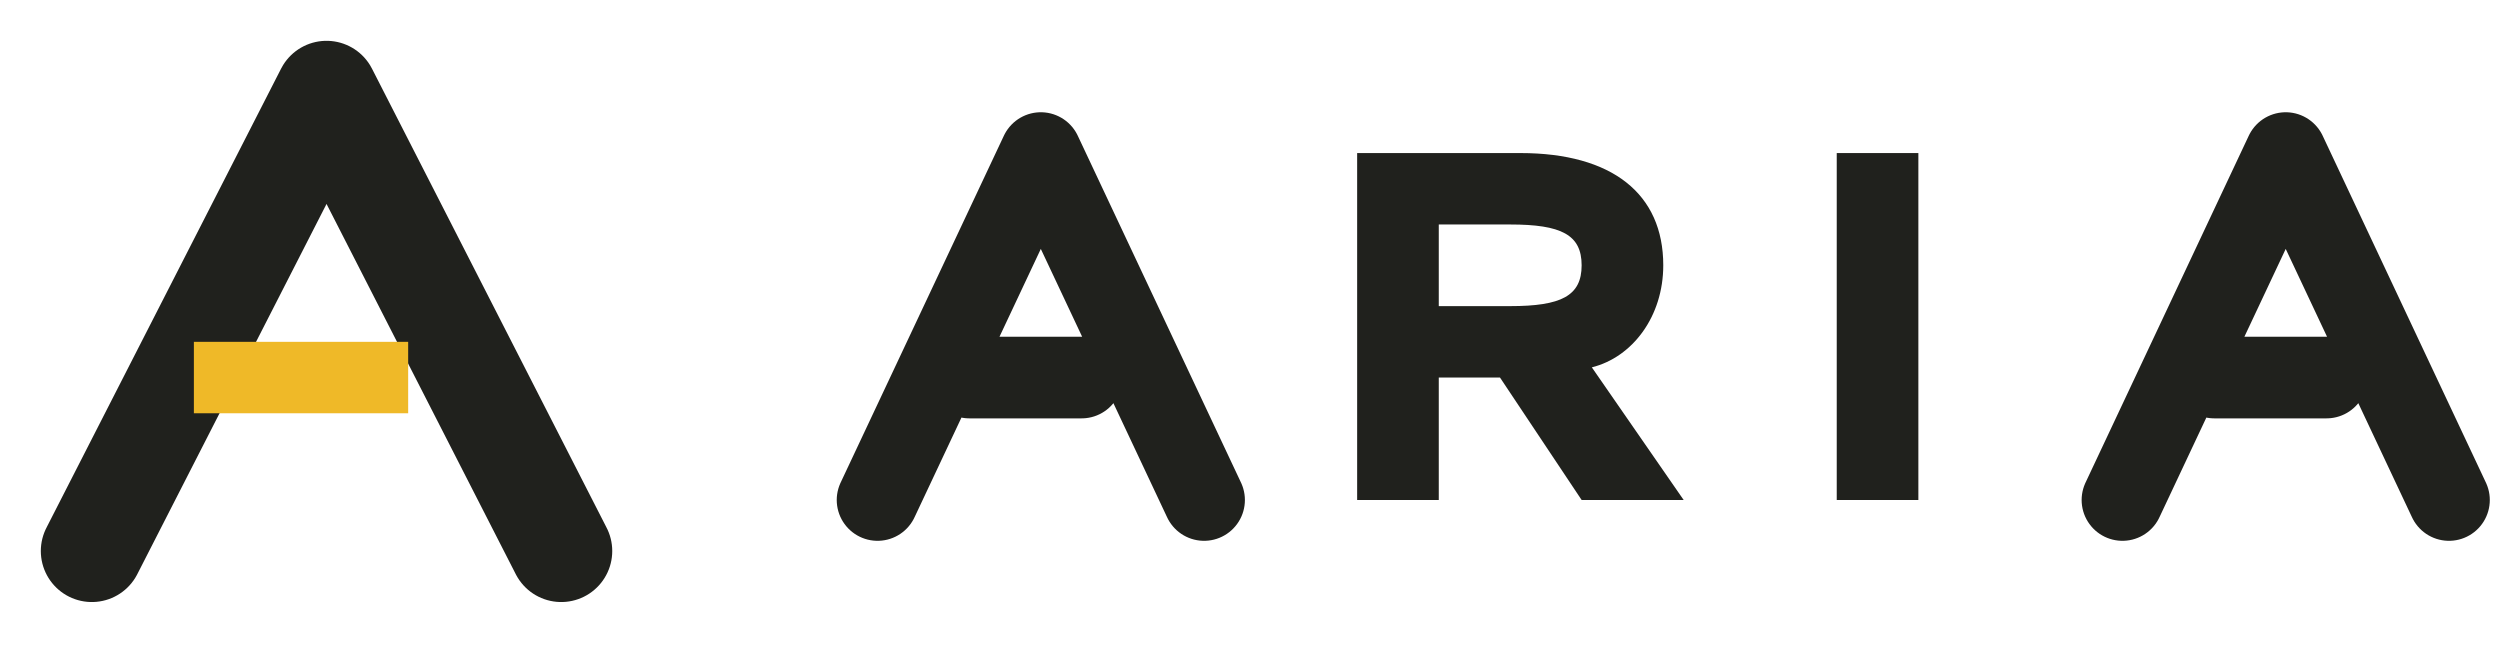
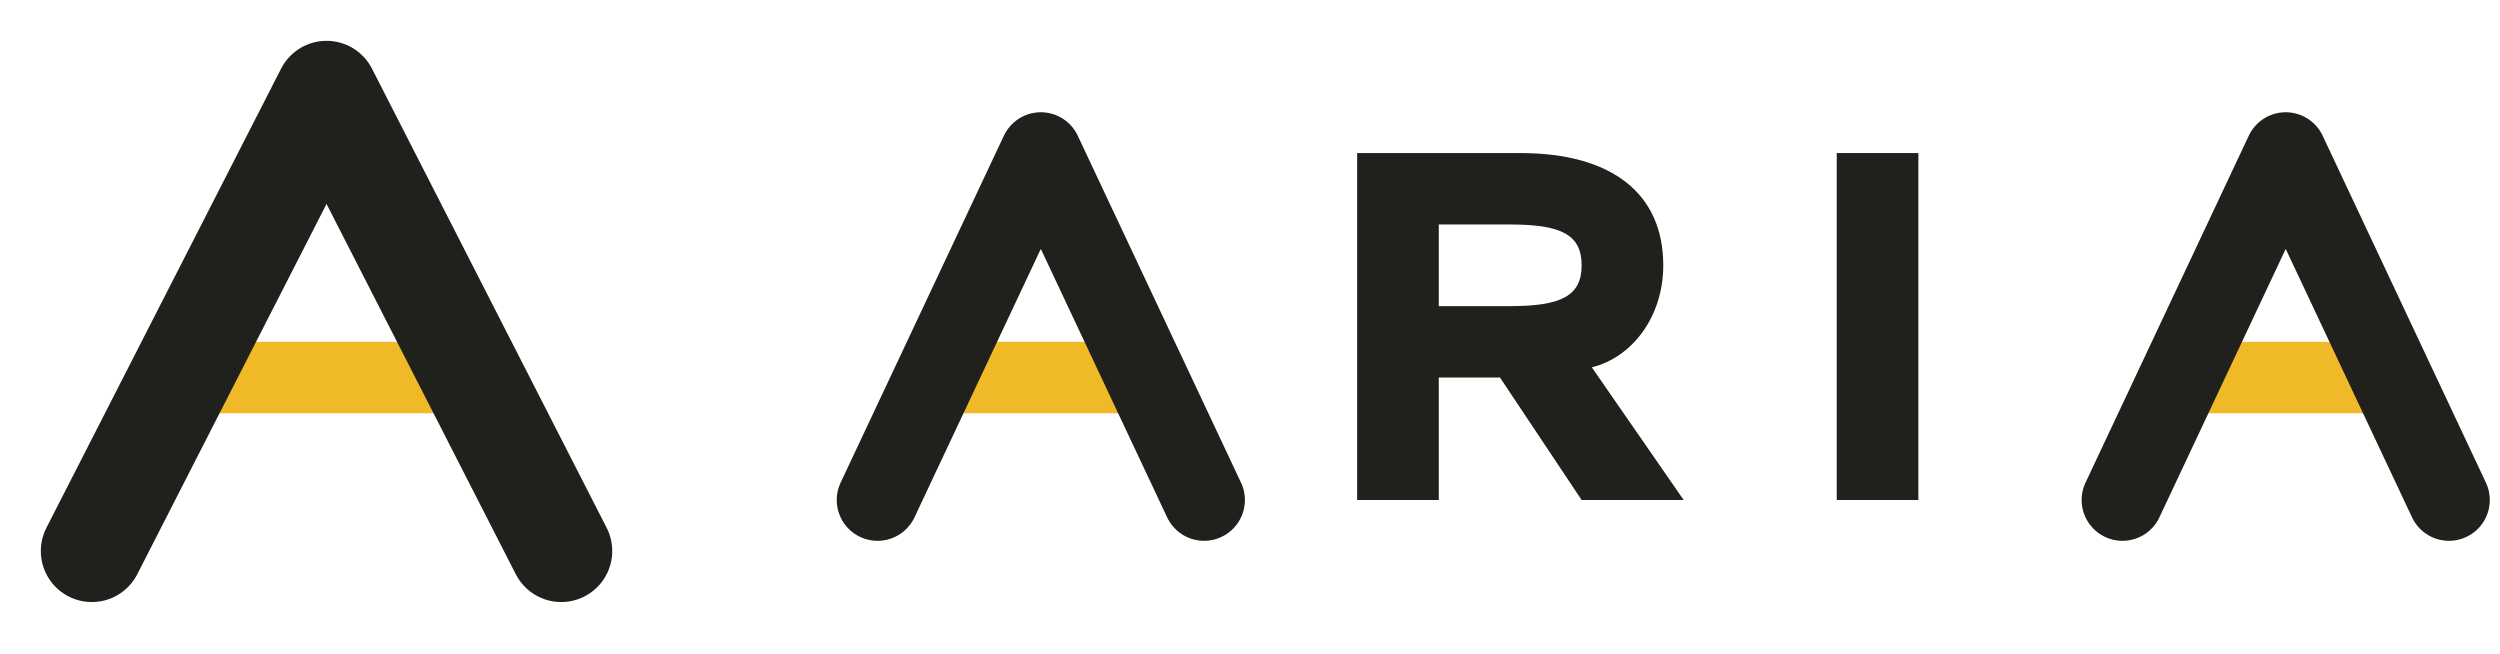
<svg xmlns="http://www.w3.org/2000/svg" viewBox="0 0 245 64" fill="none" aria-labelledby="title">
+   <path d="M20 37h24" stroke="#EFB928" stroke-width="7" />
+   <path d="M94 37h16" stroke="#EFB928" stroke-width="7" />
+   <path d="M216 37h16" stroke="#EFB928" stroke-width="7" />
  <path d="M9 54 32 9l23 45" stroke="#20211D" stroke-width="10" stroke-linecap="round" stroke-linejoin="round" />
-   <path d="M19 37h21" stroke="#EFB928" stroke-width="7" />
  <g stroke="#20211D" stroke-width="8" stroke-linecap="round" stroke-linejoin="round">
-     <path d="m86 49 16-34 16 34M95 37h11" />
-     <path d="m208 49 16-34 16 34m-23-12h11" />
+     <path d="m86 49 16-34 16 34" />
+     <path d="m208 49 16-34 16 34" />
  </g>
  <g fill="#20211D">
    <path fill-rule="evenodd" d="M133 49V15h16c9 0 14 4 14 11 0 5-3 9-7 10l9 13h-10l-8-12h-6v12Zm8-19h7c5 0 7-1 7-4s-2-4-7-4h-7Z" />
    <path d="M180 15h8v34h-8Z" />
  </g>
</svg>
